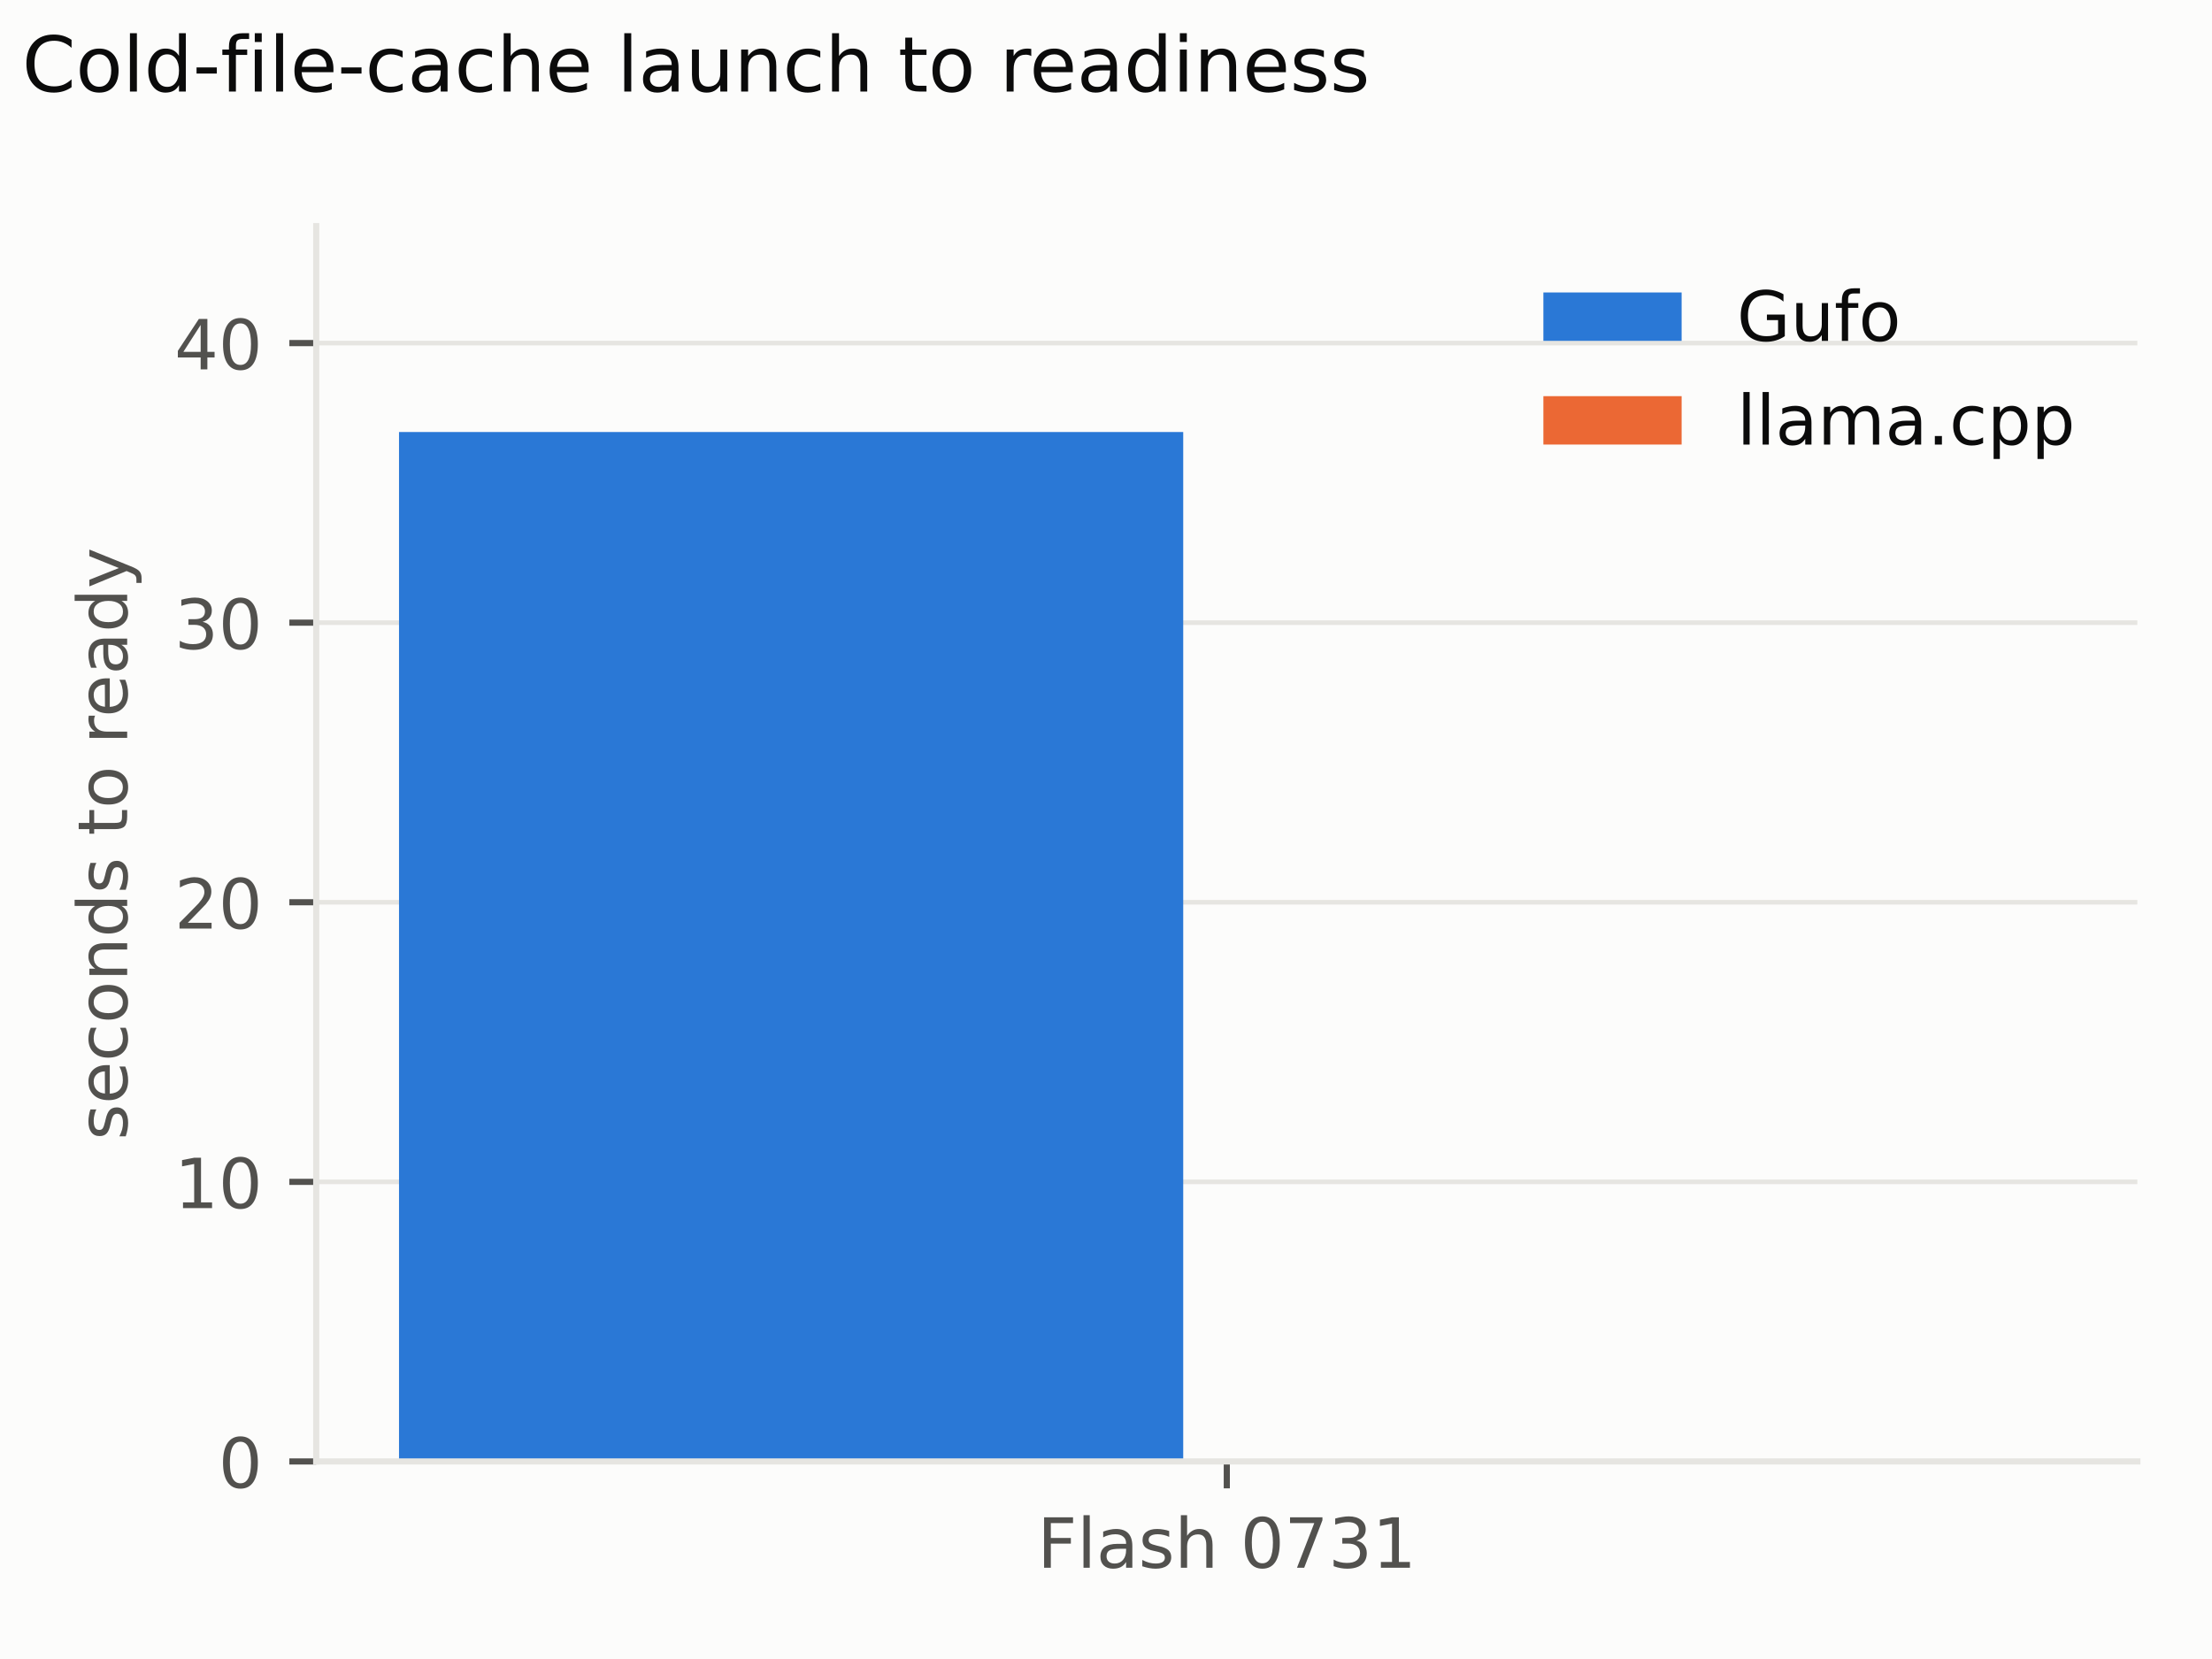
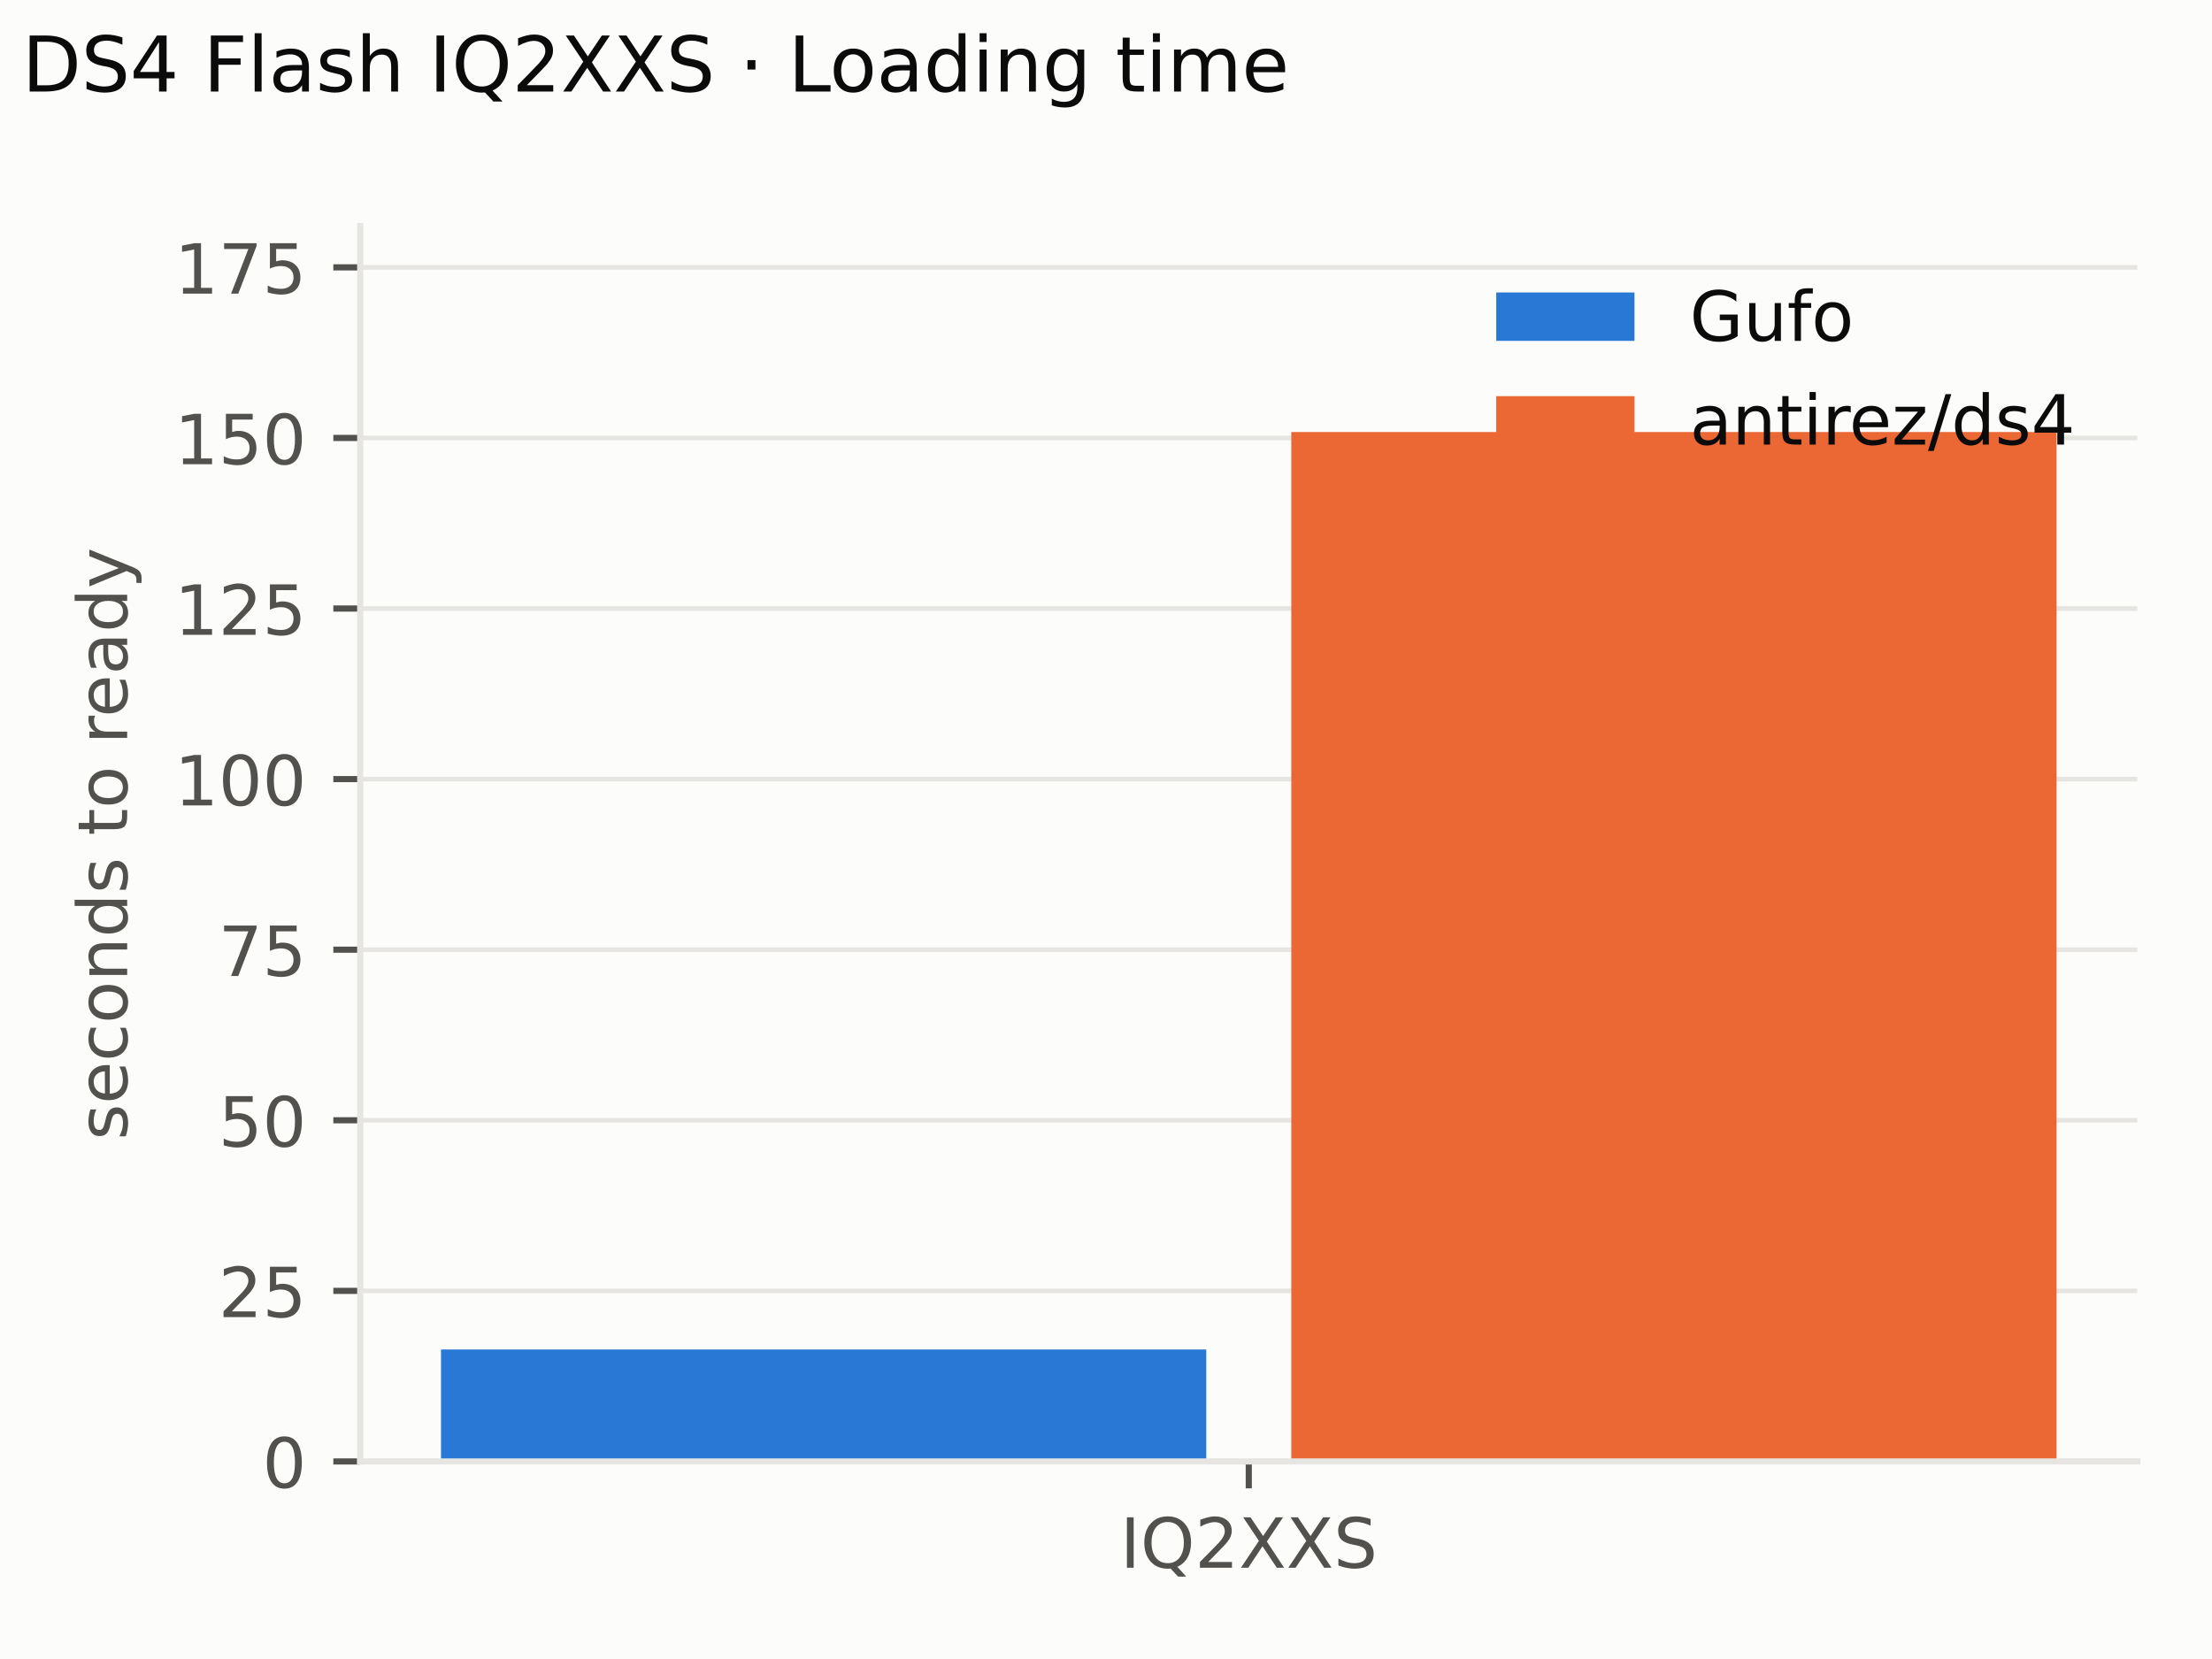
<svg xmlns="http://www.w3.org/2000/svg" xmlns:xlink="http://www.w3.org/1999/xlink" width="288pt" height="216pt" viewBox="0 0 288 216" version="1.1">
  <defs>
    <style type="text/css">*{stroke-linejoin: round; stroke-linecap: butt}</style>
  </defs>
  <g id="figure_1">
    <g id="patch_1">
-       <path d="M 0 216  L 288 216  L 288 0  L 0 0  z " style="fill: #fcfcfb" />
+       <path d="M 0 216 L 288 216 L 288 0 L 0 0 z " style="fill: #fcfcfb" />
    </g>
    <g id="axes_1">
      <g id="patch_2">
-         <path d="M 41.173 190.279  L 278.28 190.279  L 278.28 29.441  L 41.173 29.441  z " style="fill: #fcfcfb" />
+         <path d="M 46.899 190.28 L 278.28 190.28 L 278.28 29.441 L 46.899 29.441 z " style="fill: #fcfcfb" />
      </g>
      <g id="matplotlib.axis_1">
        <g id="xtick_1">
          <g id="line2d_1">
            <defs>
-               <path id="m1ebf051f68" d="M 0 0  L 0 3.5  " style="stroke: #52514e; stroke-width: 0.8" />
+               <path id="m1ebf051f68" d="M 0 0 L 0 3.5 " style="stroke: #52514e; stroke-width: 0.8" />
            </defs>
            <g>
-               <use xlink:href="#m1ebf051f68" x="159.727" y="190.279" style="fill: #52514e; stroke: #52514e; stroke-width: 0.8" />
+               <use xlink:href="#m1ebf051f68" x="162.59" y="190.28" style="fill: #52514e; stroke: #52514e; stroke-width: 0.8" />
            </g>
          </g>
          <g id="text_1">
-             <text style="font-size: 9px; font-family: 'DejaVu Sans', 'Bitstream Vera Sans', 'Computer Modern Sans Serif', 'Lucida Grande', 'Verdana', 'Geneva', 'Lucid', 'Arial', 'Helvetica', 'Avant Garde', sans-serif; text-anchor: middle; fill: #52514e" x="159.727" y="204.118" transform="rotate(-0 159.7266 204.1179)">Flash 0731</text>
+             <text style="font-size: 9px; font-family: 'DejaVu Sans', 'Bitstream Vera Sans', 'Computer Modern Sans Serif', 'Lucida Grande', 'Verdana', 'Geneva', 'Lucid', 'Arial', 'Helvetica', 'Avant Garde', sans-serif; text-anchor: middle; fill: #52514e" x="162.59" y="204.118" transform="rotate(-0 162.5897 204.1179)">IQ2XXS</text>
          </g>
        </g>
      </g>
      <g id="matplotlib.axis_2">
        <g id="ytick_1">
          <g id="line2d_2">
-             <path d="M 41.173 190.279  L 278.28 190.279  " clip-path="url(#p6d90444083)" style="fill: none; stroke: #e6e5e1; stroke-width: 0.6; stroke-linecap: square" />
+             <path d="M 46.899 190.28 L 278.28 190.28 " clip-path="url(#pfc1a2f0250)" style="fill: none; stroke: #e6e5e1; stroke-width: 0.6; stroke-linecap: square" />
          </g>
          <g id="line2d_3">
            <defs>
-               <path id="m680e5b1e24" d="M 0 0  L -3.5 0  " style="stroke: #52514e; stroke-width: 0.8" />
+               <path id="m680e5b1e24" d="M 0 0 L -3.5 0 " style="stroke: #52514e; stroke-width: 0.8" />
            </defs>
            <g>
-               <use xlink:href="#m680e5b1e24" x="41.173" y="190.279" style="fill: #52514e; stroke: #52514e; stroke-width: 0.8" />
+               <use xlink:href="#m680e5b1e24" x="46.899" y="190.28" style="fill: #52514e; stroke: #52514e; stroke-width: 0.8" />
            </g>
          </g>
          <g id="text_2">
-             <text style="font-size: 9px; font-family: 'DejaVu Sans', 'Bitstream Vera Sans', 'Computer Modern Sans Serif', 'Lucida Grande', 'Verdana', 'Geneva', 'Lucid', 'Arial', 'Helvetica', 'Avant Garde', sans-serif; text-anchor: end; fill: #52514e" x="34.173" y="193.698" transform="rotate(-0 34.1732 193.6982)">0</text>
+             <text style="font-size: 9px; font-family: 'DejaVu Sans', 'Bitstream Vera Sans', 'Computer Modern Sans Serif', 'Lucida Grande', 'Verdana', 'Geneva', 'Lucid', 'Arial', 'Helvetica', 'Avant Garde', sans-serif; text-anchor: end; fill: #52514e" x="39.899" y="193.699" transform="rotate(-0 39.89945 193.6989)">0</text>
          </g>
        </g>
        <g id="ytick_2">
          <g id="line2d_4">
-             <path d="M 41.173 153.877  L 278.28 153.877  " clip-path="url(#p6d90444083)" style="fill: none; stroke: #e6e5e1; stroke-width: 0.6; stroke-linecap: square" />
+             <path d="M 46.899 168.07 L 278.28 168.07 " clip-path="url(#pfc1a2f0250)" style="fill: none; stroke: #e6e5e1; stroke-width: 0.6; stroke-linecap: square" />
          </g>
          <g id="line2d_5">
            <g>
-               <use xlink:href="#m680e5b1e24" x="41.173" y="153.877" style="fill: #52514e; stroke: #52514e; stroke-width: 0.8" />
+               <use xlink:href="#m680e5b1e24" x="46.899" y="168.07" style="fill: #52514e; stroke: #52514e; stroke-width: 0.8" />
            </g>
          </g>
          <g id="text_3">
-             <text style="font-size: 9px; font-family: 'DejaVu Sans', 'Bitstream Vera Sans', 'Computer Modern Sans Serif', 'Lucida Grande', 'Verdana', 'Geneva', 'Lucid', 'Arial', 'Helvetica', 'Avant Garde', sans-serif; text-anchor: end; fill: #52514e" x="34.173" y="157.296" transform="rotate(-0 34.1732 157.2963)">10</text>
+             <text style="font-size: 9px; font-family: 'DejaVu Sans', 'Bitstream Vera Sans', 'Computer Modern Sans Serif', 'Lucida Grande', 'Verdana', 'Geneva', 'Lucid', 'Arial', 'Helvetica', 'Avant Garde', sans-serif; text-anchor: end; fill: #52514e" x="39.899" y="171.489" transform="rotate(-0 39.89945 171.489)">25</text>
          </g>
        </g>
        <g id="ytick_3">
          <g id="line2d_6">
-             <path d="M 41.173 117.475  L 278.28 117.475  " clip-path="url(#p6d90444083)" style="fill: none; stroke: #e6e5e1; stroke-width: 0.6; stroke-linecap: square" />
+             <path d="M 46.899 145.86 L 278.28 145.86 " clip-path="url(#pfc1a2f0250)" style="fill: none; stroke: #e6e5e1; stroke-width: 0.6; stroke-linecap: square" />
          </g>
          <g id="line2d_7">
            <g>
-               <use xlink:href="#m680e5b1e24" x="41.173" y="117.475" style="fill: #52514e; stroke: #52514e; stroke-width: 0.8" />
+               <use xlink:href="#m680e5b1e24" x="46.899" y="145.86" style="fill: #52514e; stroke: #52514e; stroke-width: 0.8" />
            </g>
          </g>
          <g id="text_4">
-             <text style="font-size: 9px; font-family: 'DejaVu Sans', 'Bitstream Vera Sans', 'Computer Modern Sans Serif', 'Lucida Grande', 'Verdana', 'Geneva', 'Lucid', 'Arial', 'Helvetica', 'Avant Garde', sans-serif; text-anchor: end; fill: #52514e" x="34.173" y="120.894" transform="rotate(-0 34.1732 120.8943)">20</text>
+             <text style="font-size: 9px; font-family: 'DejaVu Sans', 'Bitstream Vera Sans', 'Computer Modern Sans Serif', 'Lucida Grande', 'Verdana', 'Geneva', 'Lucid', 'Arial', 'Helvetica', 'Avant Garde', sans-serif; text-anchor: end; fill: #52514e" x="39.899" y="149.279" transform="rotate(-0 39.89945 149.279)">50</text>
          </g>
        </g>
        <g id="ytick_4">
          <g id="line2d_8">
-             <path d="M 41.173 81.073  L 278.28 81.073  " clip-path="url(#p6d90444083)" style="fill: none; stroke: #e6e5e1; stroke-width: 0.6; stroke-linecap: square" />
+             <path d="M 46.899 123.65 L 278.28 123.65 " clip-path="url(#pfc1a2f0250)" style="fill: none; stroke: #e6e5e1; stroke-width: 0.6; stroke-linecap: square" />
          </g>
          <g id="line2d_9">
            <g>
-               <use xlink:href="#m680e5b1e24" x="41.173" y="81.073" style="fill: #52514e; stroke: #52514e; stroke-width: 0.8" />
+               <use xlink:href="#m680e5b1e24" x="46.899" y="123.65" style="fill: #52514e; stroke: #52514e; stroke-width: 0.8" />
            </g>
          </g>
          <g id="text_5">
-             <text style="font-size: 9px; font-family: 'DejaVu Sans', 'Bitstream Vera Sans', 'Computer Modern Sans Serif', 'Lucida Grande', 'Verdana', 'Geneva', 'Lucid', 'Arial', 'Helvetica', 'Avant Garde', sans-serif; text-anchor: end; fill: #52514e" x="34.173" y="84.492" transform="rotate(-0 34.1732 84.4923)">30</text>
+             <text style="font-size: 9px; font-family: 'DejaVu Sans', 'Bitstream Vera Sans', 'Computer Modern Sans Serif', 'Lucida Grande', 'Verdana', 'Geneva', 'Lucid', 'Arial', 'Helvetica', 'Avant Garde', sans-serif; text-anchor: end; fill: #52514e" x="39.899" y="127.069" transform="rotate(-0 39.89945 127.0691)">75</text>
          </g>
        </g>
        <g id="ytick_5">
          <g id="line2d_10">
-             <path d="M 41.173 44.671  L 278.28 44.671  " clip-path="url(#p6d90444083)" style="fill: none; stroke: #e6e5e1; stroke-width: 0.6; stroke-linecap: square" />
+             <path d="M 46.899 101.44 L 278.28 101.44 " clip-path="url(#pfc1a2f0250)" style="fill: none; stroke: #e6e5e1; stroke-width: 0.6; stroke-linecap: square" />
          </g>
          <g id="line2d_11">
            <g>
-               <use xlink:href="#m680e5b1e24" x="41.173" y="44.671" style="fill: #52514e; stroke: #52514e; stroke-width: 0.8" />
+               <use xlink:href="#m680e5b1e24" x="46.899" y="101.44" style="fill: #52514e; stroke: #52514e; stroke-width: 0.8" />
            </g>
          </g>
          <g id="text_6">
-             <text style="font-size: 9px; font-family: 'DejaVu Sans', 'Bitstream Vera Sans', 'Computer Modern Sans Serif', 'Lucida Grande', 'Verdana', 'Geneva', 'Lucid', 'Arial', 'Helvetica', 'Avant Garde', sans-serif; text-anchor: end; fill: #52514e" x="34.173" y="48.09" transform="rotate(-0 34.1732 48.09032)">40</text>
+             <text style="font-size: 9px; font-family: 'DejaVu Sans', 'Bitstream Vera Sans', 'Computer Modern Sans Serif', 'Lucida Grande', 'Verdana', 'Geneva', 'Lucid', 'Arial', 'Helvetica', 'Avant Garde', sans-serif; text-anchor: end; fill: #52514e" x="39.899" y="104.859" transform="rotate(-0 39.89945 104.8591)">100</text>
          </g>
        </g>
-         <g id="text_7">
-           <text style="font-size: 9px; font-family: 'DejaVu Sans', 'Bitstream Vera Sans', 'Computer Modern Sans Serif', 'Lucida Grande', 'Verdana', 'Geneva', 'Lucid', 'Arial', 'Helvetica', 'Avant Garde', sans-serif; text-anchor: middle; fill: #52514e" x="16.559" y="109.86" transform="rotate(-90 16.55859 109.86)">seconds to ready</text>
+         <g id="ytick_6">
+           <g id="line2d_12">
+             <path d="M 46.899 79.23 L 278.28 79.23 " clip-path="url(#pfc1a2f0250)" style="fill: none; stroke: #e6e5e1; stroke-width: 0.6; stroke-linecap: square" />
+           </g>
+           <g id="line2d_13">
+             <g>
+               <use xlink:href="#m680e5b1e24" x="46.899" y="79.23" style="fill: #52514e; stroke: #52514e; stroke-width: 0.8" />
+             </g>
+           </g>
+           <g id="text_7">
+             <text style="font-size: 9px; font-family: 'DejaVu Sans', 'Bitstream Vera Sans', 'Computer Modern Sans Serif', 'Lucida Grande', 'Verdana', 'Geneva', 'Lucid', 'Arial', 'Helvetica', 'Avant Garde', sans-serif; text-anchor: end; fill: #52514e" x="39.899" y="82.649" transform="rotate(-0 39.89945 82.64913)">125</text>
+           </g>
+         </g>
+         <g id="ytick_7">
+           <g id="line2d_14">
+             <path d="M 46.899 57.02 L 278.28 57.02 " clip-path="url(#pfc1a2f0250)" style="fill: none; stroke: #e6e5e1; stroke-width: 0.6; stroke-linecap: square" />
+           </g>
+           <g id="line2d_15">
+             <g>
+               <use xlink:href="#m680e5b1e24" x="46.899" y="57.02" style="fill: #52514e; stroke: #52514e; stroke-width: 0.8" />
+             </g>
+           </g>
+           <g id="text_8">
+             <text style="font-size: 9px; font-family: 'DejaVu Sans', 'Bitstream Vera Sans', 'Computer Modern Sans Serif', 'Lucida Grande', 'Verdana', 'Geneva', 'Lucid', 'Arial', 'Helvetica', 'Avant Garde', sans-serif; text-anchor: end; fill: #52514e" x="39.899" y="60.439" transform="rotate(-0 39.89945 60.43917)">150</text>
+           </g>
+         </g>
+         <g id="ytick_8">
+           <g id="line2d_16">
+             <path d="M 46.899 34.81 L 278.28 34.81 " clip-path="url(#pfc1a2f0250)" style="fill: none; stroke: #e6e5e1; stroke-width: 0.6; stroke-linecap: square" />
+           </g>
+           <g id="line2d_17">
+             <g>
+               <use xlink:href="#m680e5b1e24" x="46.899" y="34.81" style="fill: #52514e; stroke: #52514e; stroke-width: 0.8" />
+             </g>
+           </g>
+           <g id="text_9">
+             <text style="font-size: 9px; font-family: 'DejaVu Sans', 'Bitstream Vera Sans', 'Computer Modern Sans Serif', 'Lucida Grande', 'Verdana', 'Geneva', 'Lucid', 'Arial', 'Helvetica', 'Avant Garde', sans-serif; text-anchor: end; fill: #52514e" x="39.899" y="38.229" transform="rotate(-0 39.89945 38.22921)">175</text>
+           </g>
+         </g>
+         <g id="text_10">
+           <text style="font-size: 9px; font-family: 'DejaVu Sans', 'Bitstream Vera Sans', 'Computer Modern Sans Serif', 'Lucida Grande', 'Verdana', 'Geneva', 'Lucid', 'Arial', 'Helvetica', 'Avant Garde', sans-serif; text-anchor: middle; fill: #52514e" x="16.559" y="109.86" transform="rotate(-90 16.55859 109.8604)">seconds to ready</text>
        </g>
      </g>
      <g id="patch_3">
-         <path d="M 51.951 190.279  L 154.054 190.279  L 154.054 56.247  L 51.951 56.247  z " clip-path="url(#p6d90444083)" style="fill: #2a78d6" />
+         <path d="M 57.417 190.28 L 157.054 190.28 L 157.054 175.701 L 57.417 175.701 z " clip-path="url(#pfc1a2f0250)" style="fill: #2a78d6" />
      </g>
      <g id="patch_4">
-         <path d="M 165.399 190.279  L 267.502 190.279  L 267.502 190.279  L 165.399 190.279  z " clip-path="url(#p6d90444083)" style="fill: #eb6834" />
+         <path d="M 168.125 190.28 L 267.763 190.28 L 267.763 56.247 L 168.125 56.247 z " clip-path="url(#pfc1a2f0250)" style="fill: #eb6834" />
      </g>
      <g id="patch_5">
-         <path d="M 41.173 190.279  L 41.173 29.441  " style="fill: none; stroke: #e6e5e1; stroke-width: 0.8; stroke-linejoin: miter; stroke-linecap: square" />
+         <path d="M 46.899 190.28 L 46.899 29.441 " style="fill: none; stroke: #e6e5e1; stroke-width: 0.8; stroke-linejoin: miter; stroke-linecap: square" />
      </g>
      <g id="patch_6">
-         <path d="M 41.173 190.279  L 278.28 190.279  " style="fill: none; stroke: #e6e5e1; stroke-width: 0.8; stroke-linejoin: miter; stroke-linecap: square" />
+         <path d="M 46.899 190.28 L 278.28 190.28 " style="fill: none; stroke: #e6e5e1; stroke-width: 0.8; stroke-linejoin: miter; stroke-linecap: square" />
      </g>
      <g id="legend_1">
        <g id="patch_7">
-           <path d="M 200.946 44.379  L 218.946 44.379  L 218.946 38.079  L 200.946 38.079  z " style="fill: #2a78d6" />
+           <path d="M 194.809 44.379 L 212.809 44.379 L 212.809 38.079 L 194.809 38.079 z " style="fill: #2a78d6" />
        </g>
-         <g id="text_8">
-           <text style="font-size: 9px; font-family: 'DejaVu Sans', 'Bitstream Vera Sans', 'Computer Modern Sans Serif', 'Lucida Grande', 'Verdana', 'Geneva', 'Lucid', 'Arial', 'Helvetica', 'Avant Garde', sans-serif; text-anchor: start; fill: #0b0b0b" x="226.146" y="44.379" transform="rotate(-0 226.1461 44.37938)">Gufo</text>
+         <g id="text_11">
+           <text style="font-size: 9px; font-family: 'DejaVu Sans', 'Bitstream Vera Sans', 'Computer Modern Sans Serif', 'Lucida Grande', 'Verdana', 'Geneva', 'Lucid', 'Arial', 'Helvetica', 'Avant Garde', sans-serif; text-anchor: start; fill: #0b0b0b" x="220.009" y="44.379" transform="rotate(-0 220.0092 44.37938)">Gufo</text>
        </g>
        <g id="patch_8">
-           <path d="M 200.946 57.88  L 218.946 57.88  L 218.946 51.58  L 200.946 51.58  z " style="fill: #eb6834" />
+           <path d="M 194.809 57.88 L 212.809 57.88 L 212.809 51.58 L 194.809 51.58 z " style="fill: #eb6834" />
        </g>
-         <g id="text_9">
-           <text style="font-size: 9px; font-family: 'DejaVu Sans', 'Bitstream Vera Sans', 'Computer Modern Sans Serif', 'Lucida Grande', 'Verdana', 'Geneva', 'Lucid', 'Arial', 'Helvetica', 'Avant Garde', sans-serif; text-anchor: start; fill: #0b0b0b" x="226.146" y="57.88" transform="rotate(-0 226.1461 57.88008)">llama.cpp</text>
+         <g id="text_12">
+           <text style="font-size: 9px; font-family: 'DejaVu Sans', 'Bitstream Vera Sans', 'Computer Modern Sans Serif', 'Lucida Grande', 'Verdana', 'Geneva', 'Lucid', 'Arial', 'Helvetica', 'Avant Garde', sans-serif; text-anchor: start; fill: #0b0b0b" x="220.009" y="57.88" transform="rotate(-0 220.0092 57.88008)">antirez/ds4</text>
        </g>
      </g>
    </g>
-     <g id="text_10">
-       <text style="font-size: 10px; font-family: 'DejaVu Sans', 'Bitstream Vera Sans', 'Computer Modern Sans Serif', 'Lucida Grande', 'Verdana', 'Geneva', 'Lucid', 'Arial', 'Helvetica', 'Avant Garde', sans-serif; text-anchor: start; fill: #0b0b0b" x="2.88" y="11.918" transform="rotate(-0 2.88 11.91844)">Cold-file-cache launch to readiness</text>
+     <g id="text_13">
+       <text style="font-size: 10px; font-family: 'DejaVu Sans', 'Bitstream Vera Sans', 'Computer Modern Sans Serif', 'Lucida Grande', 'Verdana', 'Geneva', 'Lucid', 'Arial', 'Helvetica', 'Avant Garde', sans-serif; text-anchor: start; fill: #0b0b0b" x="2.88" y="11.918" transform="rotate(-0 2.88 11.91844)">DS4 Flash IQ2XXS · Loading time</text>
    </g>
  </g>
  <defs>
-     <clipPath id="p6d90444083">
-       <rect x="41.173" y="29.441" width="237.107" height="160.839" />
+     <clipPath id="pfc1a2f0250">
+       <rect x="46.899" y="29.441" width="231.381" height="160.839" />
    </clipPath>
  </defs>
</svg>
